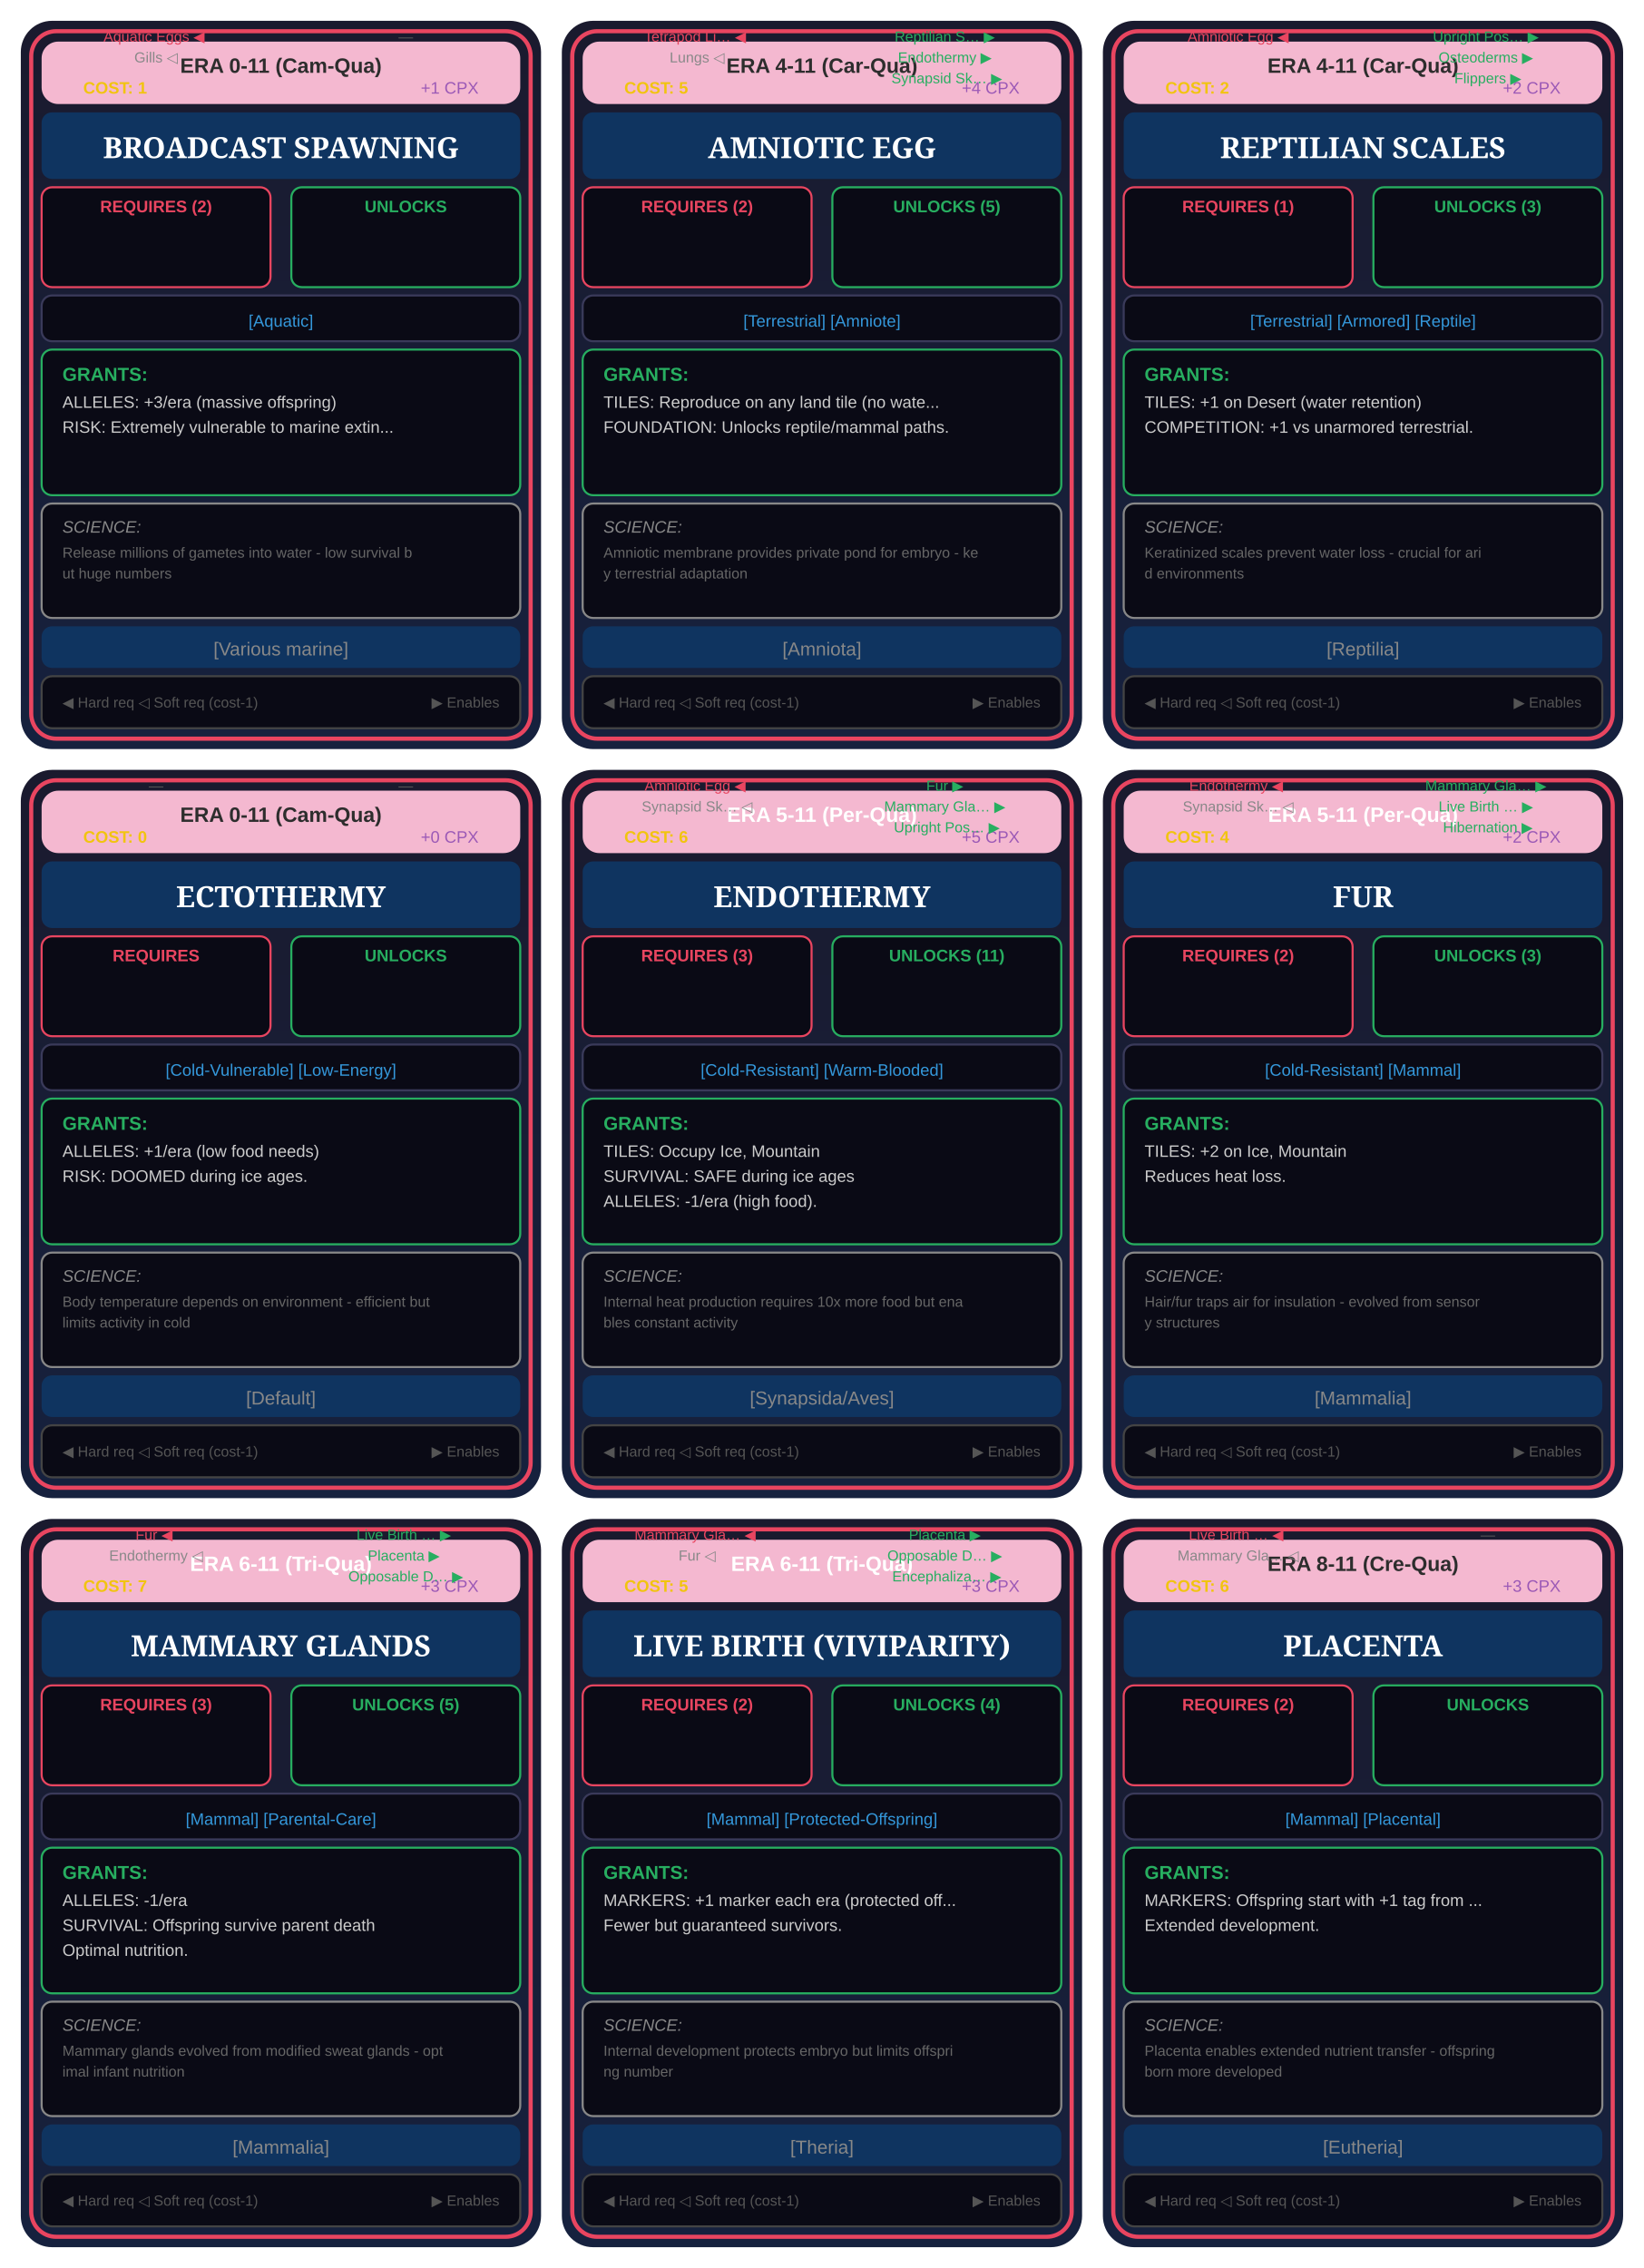
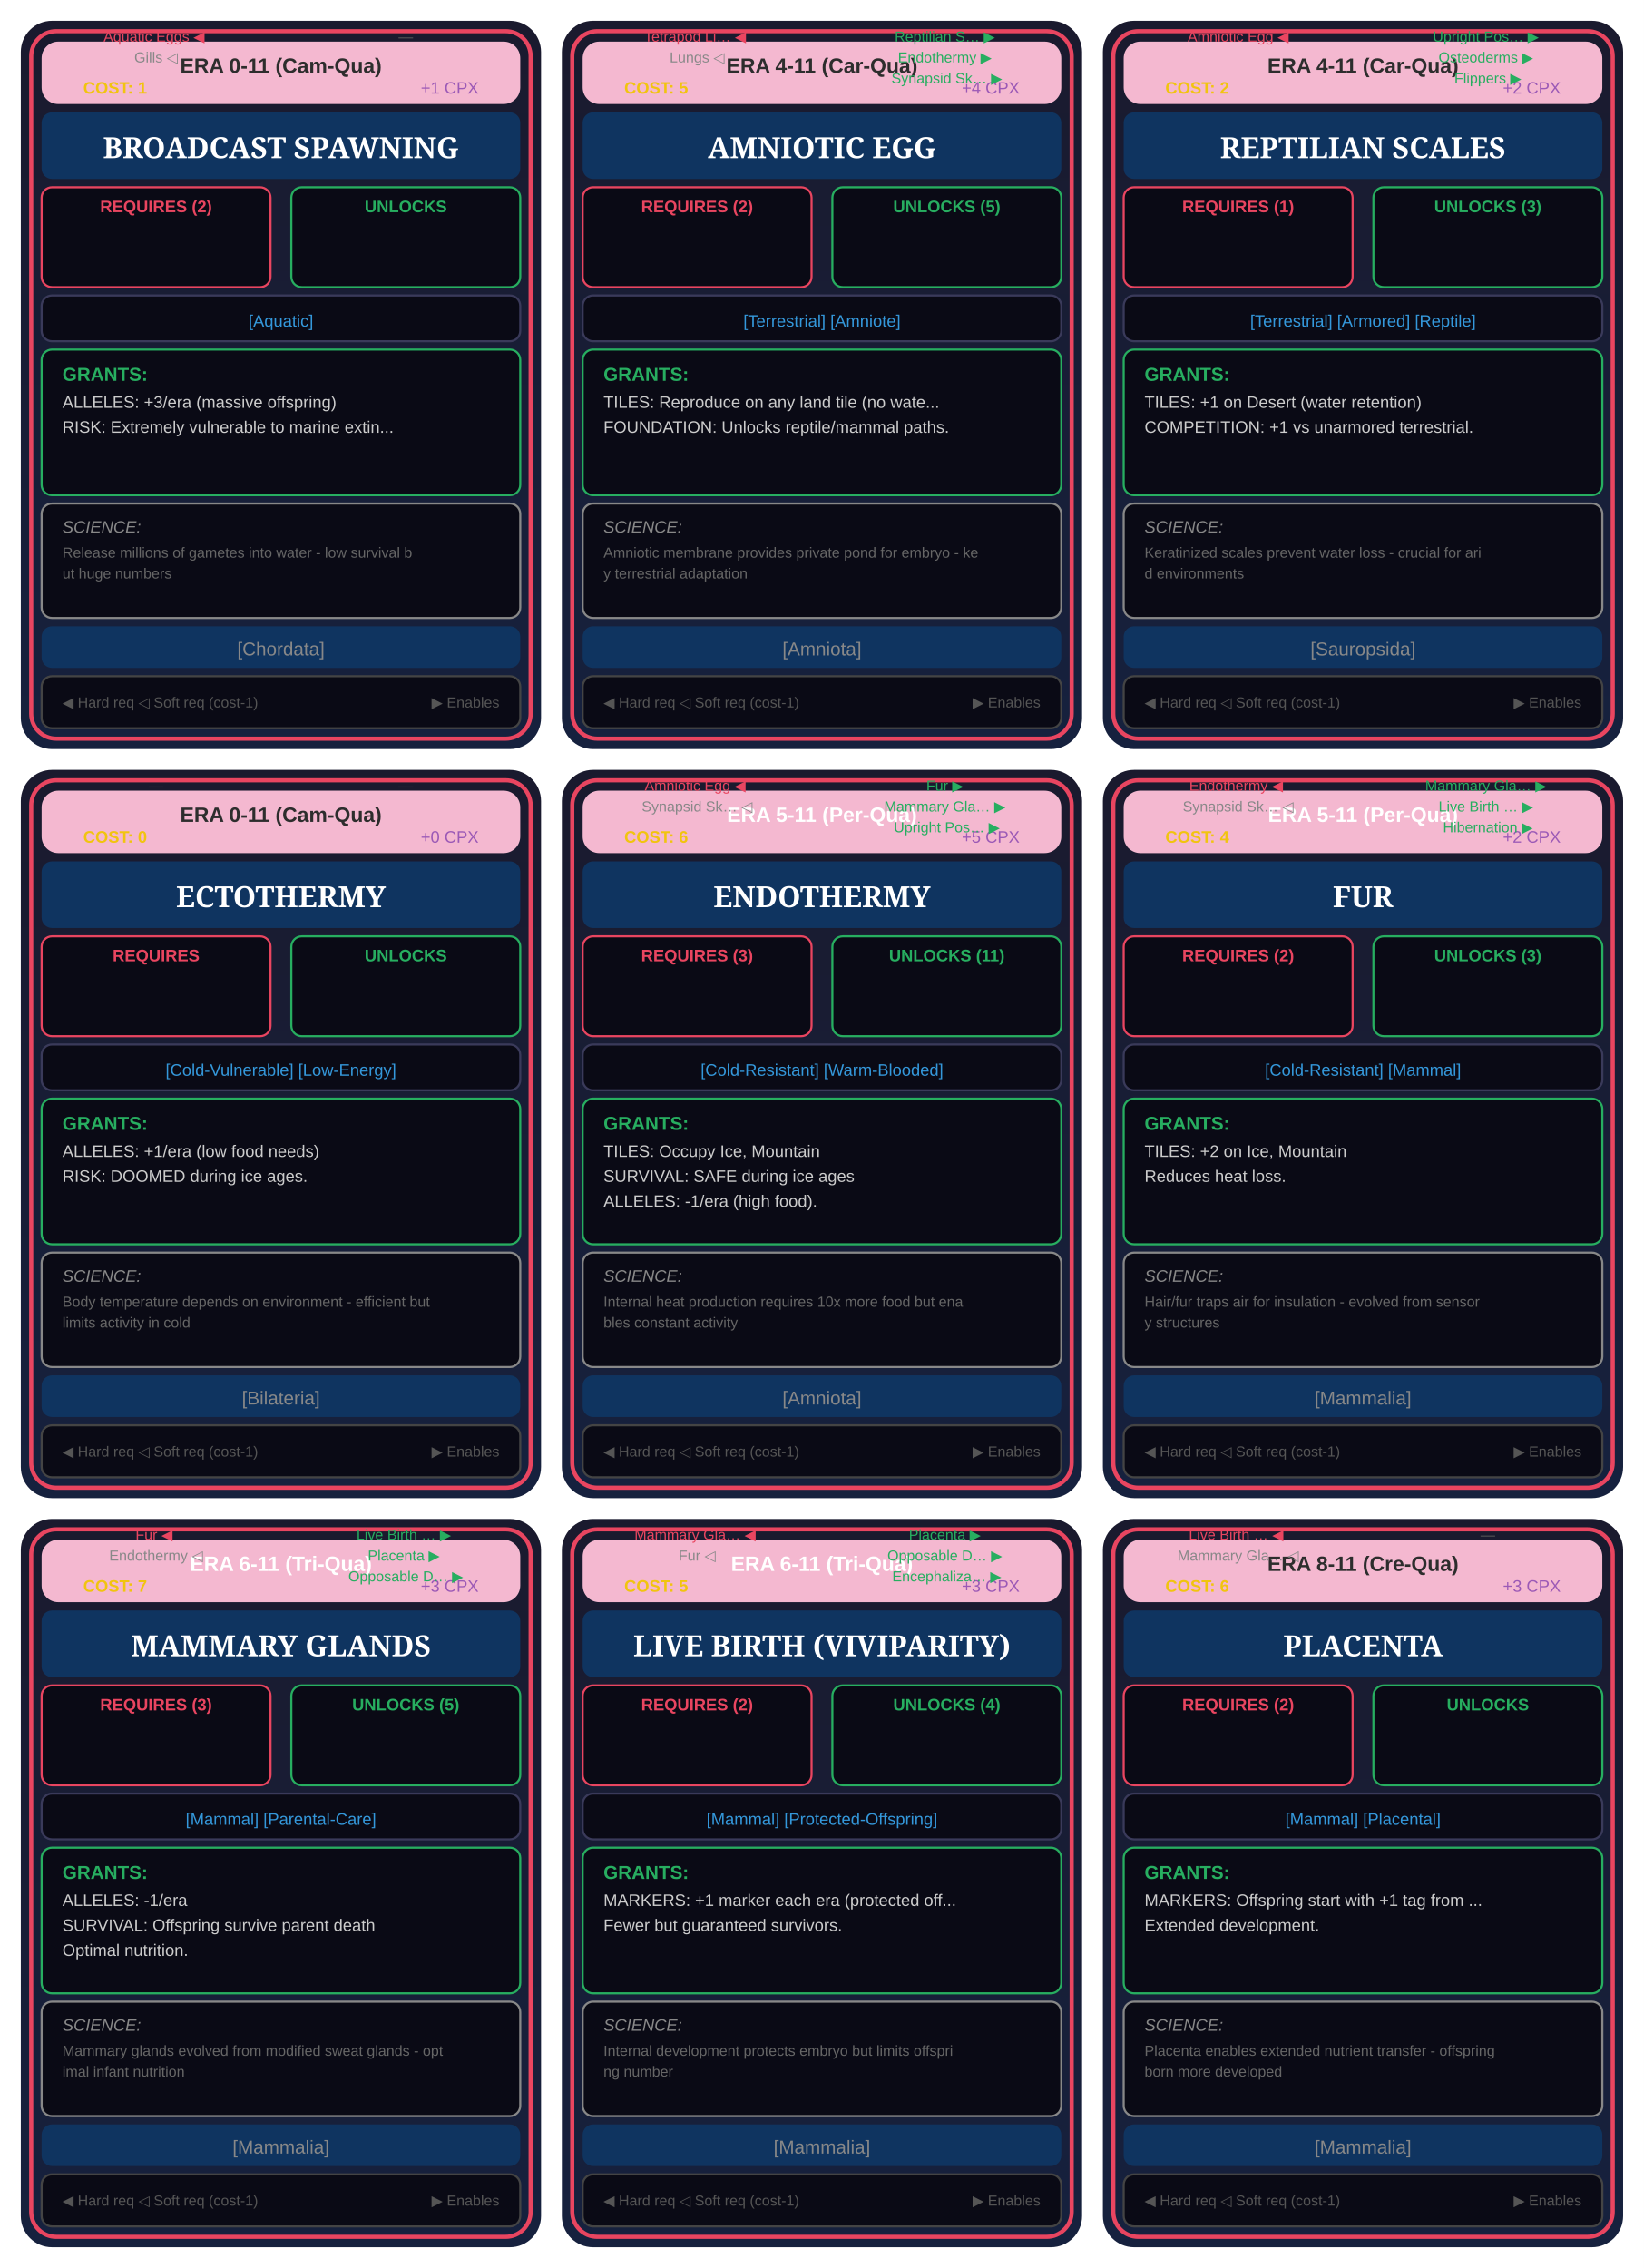
<svg xmlns="http://www.w3.org/2000/svg" viewBox="0 0 790 1090" width="790" height="1090">
  <rect width="790" height="1090" fill="#ffffff" />
  <g transform="translate(10, 10)">
    <defs>
      <linearGradient id="cardBg" x1="0%" y1="0%" x2="0%" y2="100%">
        <stop offset="0%" style="stop-color:#1a1a2e" />
        <stop offset="100%" style="stop-color:#16213e" />
      </linearGradient>
      <linearGradient id="eraGrad" x1="0%" y1="0%" x2="100%" y2="0%">
        <stop offset="0%" style="stop-color:#F4B8D0" />
        <stop offset="100%" style="stop-color:#F4B8D0" />
      </linearGradient>
    </defs>
    <rect width="250" height="350" fill="url(#cardBg)" rx="15" />
    <rect x="5" y="5" width="240" height="340" fill="none" stroke="#e94560" stroke-width="2" rx="12" />
    <rect x="10" y="10" width="230" height="30" fill="url(#eraGrad)" rx="8" />
    <text x="125" y="25" font-family="Arial" font-size="10" fill="#2d2d2d" text-anchor="middle" font-weight="bold">ERA 0-11 (Cam-Qua)</text>
    <text x="30" y="35" font-family="Arial" font-size="8" fill="#f1c40f" font-weight="bold">COST: 1</text>
    <text x="220" y="35" font-family="Arial" font-size="8" fill="#9b59b6" text-anchor="end">+1 CPX</text>
    <rect x="10" y="44" width="230" height="32" fill="#0f3460" rx="5" />
    <text x="125" y="66" font-family="Georgia" font-size="14" fill="#fff" text-anchor="middle" font-weight="bold">BROADCAST SPAWNING</text>
    <rect x="10" y="80" width="110" height="48" fill="#0a0a15" stroke="#e94560" rx="5" />
    <text x="65" y="92" font-family="Arial" font-size="8" fill="#e94560" text-anchor="middle" font-weight="bold">REQUIRES (2)</text>
    <text font-family="Arial" font-size="7" text-anchor="middle">
      <tspan x="65" dy="10" fill="#e94560">Aquatic Eggs ◀</tspan>
      <tspan x="65" dy="10" fill="#888">Gills ◁</tspan>
    </text>
    <rect x="130" y="80" width="110" height="48" fill="#0a0a15" stroke="#27ae60" rx="5" />
    <text x="185" y="92" font-family="Arial" font-size="8" fill="#27ae60" text-anchor="middle" font-weight="bold">UNLOCKS</text>
    <text font-family="Arial" font-size="7" text-anchor="middle">
      <tspan x="185" dy="10" fill="#555">—</tspan>
    </text>
    <rect x="10" y="132" width="230" height="22" fill="#0a0a15" stroke="#3a3a5a" rx="5" />
    <text x="125" y="147" font-family="Arial" font-size="8" fill="#3498db" text-anchor="middle">[Aquatic]</text>
    <rect x="10" y="158" width="230" height="70" fill="#0a0a15" stroke="#27ae60" rx="5" />
    <text x="20" y="173" font-family="Arial" font-size="9" fill="#27ae60" font-weight="bold">GRANTS:</text>
    <text x="20" y="186" font-family="Arial" font-size="8" fill="#ccc">ALLELES: +3/era (massive offspring)</text>
    <text x="20" y="198" font-family="Arial" font-size="8" fill="#ccc">RISK: Extremely vulnerable to marine extin...</text>
    <text x="20" y="210" font-family="Arial" font-size="8" fill="#ccc" />
    <rect x="10" y="232" width="230" height="55" fill="#0a0a15" stroke="#888" rx="5" />
    <text x="20" y="246" font-family="Arial" font-size="8" fill="#888" font-style="italic">SCIENCE:</text>
    <text x="20" y="258" font-family="Arial" font-size="7" fill="#666">Release millions of gametes into water - low survival b</text>
    <text x="20" y="268" font-family="Arial" font-size="7" fill="#666">ut huge numbers</text>
    <rect x="10" y="291" width="230" height="20" fill="#0f3460" rx="5" />
-     <text x="125" y="305" font-family="Arial" font-size="9" fill="#888" text-anchor="middle">[Various marine]</text>
+     <text x="125" y="305" font-family="Arial" font-size="9" fill="#888" text-anchor="middle">[Chordata]</text>
    <rect x="10" y="315" width="230" height="25" fill="#0a0a15" stroke="#444" rx="5" />
    <text x="20" y="330" font-family="Arial" font-size="7" fill="#555">◀ Hard req  ◁ Soft req (cost-1)</text>
    <text x="230" y="330" font-family="Arial" font-size="7" fill="#555" text-anchor="end">▶ Enables</text>
  </g>
  <g transform="translate(270, 10)">
    <defs>
      <linearGradient id="cardBg" x1="0%" y1="0%" x2="0%" y2="100%">
        <stop offset="0%" style="stop-color:#1a1a2e" />
        <stop offset="100%" style="stop-color:#16213e" />
      </linearGradient>
      <linearGradient id="eraGrad" x1="0%" y1="0%" x2="100%" y2="0%">
        <stop offset="0%" style="stop-color:#67A599" />
        <stop offset="100%" style="stop-color:#67A599" />
      </linearGradient>
    </defs>
    <rect width="250" height="350" fill="url(#cardBg)" rx="15" />
    <rect x="5" y="5" width="240" height="340" fill="none" stroke="#e94560" stroke-width="2" rx="12" />
    <rect x="10" y="10" width="230" height="30" fill="url(#eraGrad)" rx="8" />
    <text x="125" y="25" font-family="Arial" font-size="10" fill="#2d2d2d" text-anchor="middle" font-weight="bold">ERA 4-11 (Car-Qua)</text>
    <text x="30" y="35" font-family="Arial" font-size="8" fill="#f1c40f" font-weight="bold">COST: 5</text>
    <text x="220" y="35" font-family="Arial" font-size="8" fill="#9b59b6" text-anchor="end">+4 CPX</text>
    <rect x="10" y="44" width="230" height="32" fill="#0f3460" rx="5" />
    <text x="125" y="66" font-family="Georgia" font-size="14" fill="#fff" text-anchor="middle" font-weight="bold">AMNIOTIC EGG</text>
    <rect x="10" y="80" width="110" height="48" fill="#0a0a15" stroke="#e94560" rx="5" />
    <text x="65" y="92" font-family="Arial" font-size="8" fill="#e94560" text-anchor="middle" font-weight="bold">REQUIRES (2)</text>
    <text font-family="Arial" font-size="7" text-anchor="middle">
      <tspan x="65" dy="10" fill="#e94560">Tetrapod Li… ◀</tspan>
      <tspan x="65" dy="10" fill="#888">Lungs ◁</tspan>
    </text>
    <rect x="130" y="80" width="110" height="48" fill="#0a0a15" stroke="#27ae60" rx="5" />
    <text x="185" y="92" font-family="Arial" font-size="8" fill="#27ae60" text-anchor="middle" font-weight="bold">UNLOCKS (5)</text>
    <text font-family="Arial" font-size="7" text-anchor="middle">
      <tspan x="185" dy="10" fill="#27ae60">Reptilian S… ▶</tspan>
      <tspan x="185" dy="10" fill="#27ae60">Endothermy ▶</tspan>
      <tspan x="185" dy="10" fill="#27ae60">Synapsid Sk… ▶</tspan>
    </text>
    <rect x="10" y="132" width="230" height="22" fill="#0a0a15" stroke="#3a3a5a" rx="5" />
    <text x="125" y="147" font-family="Arial" font-size="8" fill="#3498db" text-anchor="middle">[Terrestrial] [Amniote]</text>
    <rect x="10" y="158" width="230" height="70" fill="#0a0a15" stroke="#27ae60" rx="5" />
    <text x="20" y="173" font-family="Arial" font-size="9" fill="#27ae60" font-weight="bold">GRANTS:</text>
    <text x="20" y="186" font-family="Arial" font-size="8" fill="#ccc">TILES: Reproduce on any land tile (no wate...</text>
    <text x="20" y="198" font-family="Arial" font-size="8" fill="#ccc">FOUNDATION: Unlocks reptile/mammal paths.</text>
    <text x="20" y="210" font-family="Arial" font-size="8" fill="#ccc" />
    <rect x="10" y="232" width="230" height="55" fill="#0a0a15" stroke="#888" rx="5" />
    <text x="20" y="246" font-family="Arial" font-size="8" fill="#888" font-style="italic">SCIENCE:</text>
    <text x="20" y="258" font-family="Arial" font-size="7" fill="#666">Amniotic membrane provides private pond for embryo - ke</text>
    <text x="20" y="268" font-family="Arial" font-size="7" fill="#666">y terrestrial adaptation</text>
    <rect x="10" y="291" width="230" height="20" fill="#0f3460" rx="5" />
    <text x="125" y="305" font-family="Arial" font-size="9" fill="#888" text-anchor="middle">[Amniota]</text>
    <rect x="10" y="315" width="230" height="25" fill="#0a0a15" stroke="#444" rx="5" />
    <text x="20" y="330" font-family="Arial" font-size="7" fill="#555">◀ Hard req  ◁ Soft req (cost-1)</text>
    <text x="230" y="330" font-family="Arial" font-size="7" fill="#555" text-anchor="end">▶ Enables</text>
  </g>
  <g transform="translate(530, 10)">
    <defs>
      <linearGradient id="cardBg" x1="0%" y1="0%" x2="0%" y2="100%">
        <stop offset="0%" style="stop-color:#1a1a2e" />
        <stop offset="100%" style="stop-color:#16213e" />
      </linearGradient>
      <linearGradient id="eraGrad" x1="0%" y1="0%" x2="100%" y2="0%">
        <stop offset="0%" style="stop-color:#67A599" />
        <stop offset="100%" style="stop-color:#67A599" />
      </linearGradient>
    </defs>
    <rect width="250" height="350" fill="url(#cardBg)" rx="15" />
    <rect x="5" y="5" width="240" height="340" fill="none" stroke="#e94560" stroke-width="2" rx="12" />
    <rect x="10" y="10" width="230" height="30" fill="url(#eraGrad)" rx="8" />
    <text x="125" y="25" font-family="Arial" font-size="10" fill="#2d2d2d" text-anchor="middle" font-weight="bold">ERA 4-11 (Car-Qua)</text>
    <text x="30" y="35" font-family="Arial" font-size="8" fill="#f1c40f" font-weight="bold">COST: 2</text>
    <text x="220" y="35" font-family="Arial" font-size="8" fill="#9b59b6" text-anchor="end">+2 CPX</text>
    <rect x="10" y="44" width="230" height="32" fill="#0f3460" rx="5" />
    <text x="125" y="66" font-family="Georgia" font-size="14" fill="#fff" text-anchor="middle" font-weight="bold">REPTILIAN SCALES</text>
    <rect x="10" y="80" width="110" height="48" fill="#0a0a15" stroke="#e94560" rx="5" />
    <text x="65" y="92" font-family="Arial" font-size="8" fill="#e94560" text-anchor="middle" font-weight="bold">REQUIRES (1)</text>
    <text font-family="Arial" font-size="7" text-anchor="middle">
      <tspan x="65" dy="10" fill="#e94560">Amniotic Egg ◀</tspan>
    </text>
    <rect x="130" y="80" width="110" height="48" fill="#0a0a15" stroke="#27ae60" rx="5" />
    <text x="185" y="92" font-family="Arial" font-size="8" fill="#27ae60" text-anchor="middle" font-weight="bold">UNLOCKS (3)</text>
    <text font-family="Arial" font-size="7" text-anchor="middle">
      <tspan x="185" dy="10" fill="#27ae60">Upright Pos… ▶</tspan>
      <tspan x="185" dy="10" fill="#27ae60">Osteoderms ▶</tspan>
      <tspan x="185" dy="10" fill="#27ae60">Flippers ▶</tspan>
    </text>
    <rect x="10" y="132" width="230" height="22" fill="#0a0a15" stroke="#3a3a5a" rx="5" />
    <text x="125" y="147" font-family="Arial" font-size="8" fill="#3498db" text-anchor="middle">[Terrestrial] [Armored] [Reptile]</text>
    <rect x="10" y="158" width="230" height="70" fill="#0a0a15" stroke="#27ae60" rx="5" />
    <text x="20" y="173" font-family="Arial" font-size="9" fill="#27ae60" font-weight="bold">GRANTS:</text>
    <text x="20" y="186" font-family="Arial" font-size="8" fill="#ccc">TILES: +1 on Desert (water retention)</text>
    <text x="20" y="198" font-family="Arial" font-size="8" fill="#ccc">COMPETITION: +1 vs unarmored terrestrial.</text>
    <text x="20" y="210" font-family="Arial" font-size="8" fill="#ccc" />
    <rect x="10" y="232" width="230" height="55" fill="#0a0a15" stroke="#888" rx="5" />
    <text x="20" y="246" font-family="Arial" font-size="8" fill="#888" font-style="italic">SCIENCE:</text>
    <text x="20" y="258" font-family="Arial" font-size="7" fill="#666">Keratinized scales prevent water loss - crucial for ari</text>
    <text x="20" y="268" font-family="Arial" font-size="7" fill="#666">d environments</text>
    <rect x="10" y="291" width="230" height="20" fill="#0f3460" rx="5" />
-     <text x="125" y="305" font-family="Arial" font-size="9" fill="#888" text-anchor="middle">[Reptilia]</text>
+     <text x="125" y="305" font-family="Arial" font-size="9" fill="#888" text-anchor="middle">[Sauropsida]</text>
    <rect x="10" y="315" width="230" height="25" fill="#0a0a15" stroke="#444" rx="5" />
    <text x="20" y="330" font-family="Arial" font-size="7" fill="#555">◀ Hard req  ◁ Soft req (cost-1)</text>
    <text x="230" y="330" font-family="Arial" font-size="7" fill="#555" text-anchor="end">▶ Enables</text>
  </g>
  <g transform="translate(10, 370)">
    <defs>
      <linearGradient id="cardBg" x1="0%" y1="0%" x2="0%" y2="100%">
        <stop offset="0%" style="stop-color:#1a1a2e" />
        <stop offset="100%" style="stop-color:#16213e" />
      </linearGradient>
      <linearGradient id="eraGrad" x1="0%" y1="0%" x2="100%" y2="0%">
        <stop offset="0%" style="stop-color:#F4B8D0" />
        <stop offset="100%" style="stop-color:#F4B8D0" />
      </linearGradient>
    </defs>
    <rect width="250" height="350" fill="url(#cardBg)" rx="15" />
    <rect x="5" y="5" width="240" height="340" fill="none" stroke="#e94560" stroke-width="2" rx="12" />
    <rect x="10" y="10" width="230" height="30" fill="url(#eraGrad)" rx="8" />
    <text x="125" y="25" font-family="Arial" font-size="10" fill="#2d2d2d" text-anchor="middle" font-weight="bold">ERA 0-11 (Cam-Qua)</text>
    <text x="30" y="35" font-family="Arial" font-size="8" fill="#f1c40f" font-weight="bold">COST: 0</text>
    <text x="220" y="35" font-family="Arial" font-size="8" fill="#9b59b6" text-anchor="end">+0 CPX</text>
    <rect x="10" y="44" width="230" height="32" fill="#0f3460" rx="5" />
    <text x="125" y="66" font-family="Georgia" font-size="14" fill="#fff" text-anchor="middle" font-weight="bold">ECTOTHERMY</text>
    <rect x="10" y="80" width="110" height="48" fill="#0a0a15" stroke="#e94560" rx="5" />
    <text x="65" y="92" font-family="Arial" font-size="8" fill="#e94560" text-anchor="middle" font-weight="bold">REQUIRES</text>
    <text font-family="Arial" font-size="7" text-anchor="middle">
      <tspan x="65" dy="10" fill="#555">—</tspan>
    </text>
    <rect x="130" y="80" width="110" height="48" fill="#0a0a15" stroke="#27ae60" rx="5" />
    <text x="185" y="92" font-family="Arial" font-size="8" fill="#27ae60" text-anchor="middle" font-weight="bold">UNLOCKS</text>
    <text font-family="Arial" font-size="7" text-anchor="middle">
      <tspan x="185" dy="10" fill="#555">—</tspan>
    </text>
    <rect x="10" y="132" width="230" height="22" fill="#0a0a15" stroke="#3a3a5a" rx="5" />
    <text x="125" y="147" font-family="Arial" font-size="8" fill="#3498db" text-anchor="middle">[Cold-Vulnerable] [Low-Energy]</text>
    <rect x="10" y="158" width="230" height="70" fill="#0a0a15" stroke="#27ae60" rx="5" />
    <text x="20" y="173" font-family="Arial" font-size="9" fill="#27ae60" font-weight="bold">GRANTS:</text>
    <text x="20" y="186" font-family="Arial" font-size="8" fill="#ccc">ALLELES: +1/era (low food needs)</text>
    <text x="20" y="198" font-family="Arial" font-size="8" fill="#ccc">RISK: DOOMED during ice ages.</text>
    <text x="20" y="210" font-family="Arial" font-size="8" fill="#ccc" />
    <rect x="10" y="232" width="230" height="55" fill="#0a0a15" stroke="#888" rx="5" />
    <text x="20" y="246" font-family="Arial" font-size="8" fill="#888" font-style="italic">SCIENCE:</text>
    <text x="20" y="258" font-family="Arial" font-size="7" fill="#666">Body temperature depends on environment - efficient but</text>
    <text x="20" y="268" font-family="Arial" font-size="7" fill="#666"> limits activity in cold</text>
    <rect x="10" y="291" width="230" height="20" fill="#0f3460" rx="5" />
-     <text x="125" y="305" font-family="Arial" font-size="9" fill="#888" text-anchor="middle">[Default]</text>
+     <text x="125" y="305" font-family="Arial" font-size="9" fill="#888" text-anchor="middle">[Bilateria]</text>
    <rect x="10" y="315" width="230" height="25" fill="#0a0a15" stroke="#444" rx="5" />
    <text x="20" y="330" font-family="Arial" font-size="7" fill="#555">◀ Hard req  ◁ Soft req (cost-1)</text>
    <text x="230" y="330" font-family="Arial" font-size="7" fill="#555" text-anchor="end">▶ Enables</text>
  </g>
  <g transform="translate(270, 370)">
    <defs>
      <linearGradient id="cardBg" x1="0%" y1="0%" x2="0%" y2="100%">
        <stop offset="0%" style="stop-color:#1a1a2e" />
        <stop offset="100%" style="stop-color:#16213e" />
      </linearGradient>
      <linearGradient id="eraGrad" x1="0%" y1="0%" x2="100%" y2="0%">
        <stop offset="0%" style="stop-color:#F04028" />
        <stop offset="100%" style="stop-color:#F04028" />
      </linearGradient>
    </defs>
    <rect width="250" height="350" fill="url(#cardBg)" rx="15" />
    <rect x="5" y="5" width="240" height="340" fill="none" stroke="#e94560" stroke-width="2" rx="12" />
    <rect x="10" y="10" width="230" height="30" fill="url(#eraGrad)" rx="8" />
    <text x="125" y="25" font-family="Arial" font-size="10" fill="#ffffff" text-anchor="middle" font-weight="bold">ERA 5-11 (Per-Qua)</text>
    <text x="30" y="35" font-family="Arial" font-size="8" fill="#f1c40f" font-weight="bold">COST: 6</text>
    <text x="220" y="35" font-family="Arial" font-size="8" fill="#9b59b6" text-anchor="end">+5 CPX</text>
    <rect x="10" y="44" width="230" height="32" fill="#0f3460" rx="5" />
    <text x="125" y="66" font-family="Georgia" font-size="14" fill="#fff" text-anchor="middle" font-weight="bold">ENDOTHERMY</text>
    <rect x="10" y="80" width="110" height="48" fill="#0a0a15" stroke="#e94560" rx="5" />
    <text x="65" y="92" font-family="Arial" font-size="8" fill="#e94560" text-anchor="middle" font-weight="bold">REQUIRES (3)</text>
    <text font-family="Arial" font-size="7" text-anchor="middle">
      <tspan x="65" dy="10" fill="#e94560">Amniotic Egg ◀</tspan>
      <tspan x="65" dy="10" fill="#888">Synapsid Sk… ◁</tspan>
    </text>
    <rect x="130" y="80" width="110" height="48" fill="#0a0a15" stroke="#27ae60" rx="5" />
    <text x="185" y="92" font-family="Arial" font-size="8" fill="#27ae60" text-anchor="middle" font-weight="bold">UNLOCKS (11)</text>
    <text font-family="Arial" font-size="7" text-anchor="middle">
      <tspan x="185" dy="10" fill="#27ae60">Fur ▶</tspan>
      <tspan x="185" dy="10" fill="#27ae60">Mammary Gla… ▶</tspan>
      <tspan x="185" dy="10" fill="#27ae60">Upright Pos… ▶</tspan>
    </text>
    <rect x="10" y="132" width="230" height="22" fill="#0a0a15" stroke="#3a3a5a" rx="5" />
    <text x="125" y="147" font-family="Arial" font-size="8" fill="#3498db" text-anchor="middle">[Cold-Resistant] [Warm-Blooded]</text>
    <rect x="10" y="158" width="230" height="70" fill="#0a0a15" stroke="#27ae60" rx="5" />
    <text x="20" y="173" font-family="Arial" font-size="9" fill="#27ae60" font-weight="bold">GRANTS:</text>
    <text x="20" y="186" font-family="Arial" font-size="8" fill="#ccc">TILES: Occupy Ice, Mountain</text>
    <text x="20" y="198" font-family="Arial" font-size="8" fill="#ccc">SURVIVAL: SAFE during ice ages</text>
    <text x="20" y="210" font-family="Arial" font-size="8" fill="#ccc">ALLELES: -1/era (high food).</text>
    <rect x="10" y="232" width="230" height="55" fill="#0a0a15" stroke="#888" rx="5" />
    <text x="20" y="246" font-family="Arial" font-size="8" fill="#888" font-style="italic">SCIENCE:</text>
    <text x="20" y="258" font-family="Arial" font-size="7" fill="#666">Internal heat production requires 10x more food but ena</text>
    <text x="20" y="268" font-family="Arial" font-size="7" fill="#666">bles constant activity</text>
    <rect x="10" y="291" width="230" height="20" fill="#0f3460" rx="5" />
-     <text x="125" y="305" font-family="Arial" font-size="9" fill="#888" text-anchor="middle">[Synapsida/Aves]</text>
+     <text x="125" y="305" font-family="Arial" font-size="9" fill="#888" text-anchor="middle">[Amniota]</text>
    <rect x="10" y="315" width="230" height="25" fill="#0a0a15" stroke="#444" rx="5" />
    <text x="20" y="330" font-family="Arial" font-size="7" fill="#555">◀ Hard req  ◁ Soft req (cost-1)</text>
    <text x="230" y="330" font-family="Arial" font-size="7" fill="#555" text-anchor="end">▶ Enables</text>
  </g>
  <g transform="translate(530, 370)">
    <defs>
      <linearGradient id="cardBg" x1="0%" y1="0%" x2="0%" y2="100%">
        <stop offset="0%" style="stop-color:#1a1a2e" />
        <stop offset="100%" style="stop-color:#16213e" />
      </linearGradient>
      <linearGradient id="eraGrad" x1="0%" y1="0%" x2="100%" y2="0%">
        <stop offset="0%" style="stop-color:#F04028" />
        <stop offset="100%" style="stop-color:#F04028" />
      </linearGradient>
    </defs>
    <rect width="250" height="350" fill="url(#cardBg)" rx="15" />
    <rect x="5" y="5" width="240" height="340" fill="none" stroke="#e94560" stroke-width="2" rx="12" />
    <rect x="10" y="10" width="230" height="30" fill="url(#eraGrad)" rx="8" />
    <text x="125" y="25" font-family="Arial" font-size="10" fill="#ffffff" text-anchor="middle" font-weight="bold">ERA 5-11 (Per-Qua)</text>
    <text x="30" y="35" font-family="Arial" font-size="8" fill="#f1c40f" font-weight="bold">COST: 4</text>
    <text x="220" y="35" font-family="Arial" font-size="8" fill="#9b59b6" text-anchor="end">+2 CPX</text>
    <rect x="10" y="44" width="230" height="32" fill="#0f3460" rx="5" />
    <text x="125" y="66" font-family="Georgia" font-size="14" fill="#fff" text-anchor="middle" font-weight="bold">FUR</text>
    <rect x="10" y="80" width="110" height="48" fill="#0a0a15" stroke="#e94560" rx="5" />
    <text x="65" y="92" font-family="Arial" font-size="8" fill="#e94560" text-anchor="middle" font-weight="bold">REQUIRES (2)</text>
    <text font-family="Arial" font-size="7" text-anchor="middle">
      <tspan x="65" dy="10" fill="#e94560">Endothermy ◀</tspan>
      <tspan x="65" dy="10" fill="#888">Synapsid Sk… ◁</tspan>
    </text>
    <rect x="130" y="80" width="110" height="48" fill="#0a0a15" stroke="#27ae60" rx="5" />
    <text x="185" y="92" font-family="Arial" font-size="8" fill="#27ae60" text-anchor="middle" font-weight="bold">UNLOCKS (3)</text>
    <text font-family="Arial" font-size="7" text-anchor="middle">
      <tspan x="185" dy="10" fill="#27ae60">Mammary Gla… ▶</tspan>
      <tspan x="185" dy="10" fill="#27ae60">Live Birth … ▶</tspan>
      <tspan x="185" dy="10" fill="#27ae60">Hibernation ▶</tspan>
    </text>
    <rect x="10" y="132" width="230" height="22" fill="#0a0a15" stroke="#3a3a5a" rx="5" />
    <text x="125" y="147" font-family="Arial" font-size="8" fill="#3498db" text-anchor="middle">[Cold-Resistant] [Mammal]</text>
    <rect x="10" y="158" width="230" height="70" fill="#0a0a15" stroke="#27ae60" rx="5" />
    <text x="20" y="173" font-family="Arial" font-size="9" fill="#27ae60" font-weight="bold">GRANTS:</text>
    <text x="20" y="186" font-family="Arial" font-size="8" fill="#ccc">TILES: +2 on Ice, Mountain</text>
    <text x="20" y="198" font-family="Arial" font-size="8" fill="#ccc">Reduces heat loss.</text>
    <text x="20" y="210" font-family="Arial" font-size="8" fill="#ccc" />
    <rect x="10" y="232" width="230" height="55" fill="#0a0a15" stroke="#888" rx="5" />
    <text x="20" y="246" font-family="Arial" font-size="8" fill="#888" font-style="italic">SCIENCE:</text>
    <text x="20" y="258" font-family="Arial" font-size="7" fill="#666">Hair/fur traps air for insulation - evolved from sensor</text>
    <text x="20" y="268" font-family="Arial" font-size="7" fill="#666">y structures</text>
    <rect x="10" y="291" width="230" height="20" fill="#0f3460" rx="5" />
    <text x="125" y="305" font-family="Arial" font-size="9" fill="#888" text-anchor="middle">[Mammalia]</text>
    <rect x="10" y="315" width="230" height="25" fill="#0a0a15" stroke="#444" rx="5" />
    <text x="20" y="330" font-family="Arial" font-size="7" fill="#555">◀ Hard req  ◁ Soft req (cost-1)</text>
    <text x="230" y="330" font-family="Arial" font-size="7" fill="#555" text-anchor="end">▶ Enables</text>
  </g>
  <g transform="translate(10, 730)">
    <defs>
      <linearGradient id="cardBg" x1="0%" y1="0%" x2="0%" y2="100%">
        <stop offset="0%" style="stop-color:#1a1a2e" />
        <stop offset="100%" style="stop-color:#16213e" />
      </linearGradient>
      <linearGradient id="eraGrad" x1="0%" y1="0%" x2="100%" y2="0%">
        <stop offset="0%" style="stop-color:#812B92" />
        <stop offset="100%" style="stop-color:#812B92" />
      </linearGradient>
    </defs>
    <rect width="250" height="350" fill="url(#cardBg)" rx="15" />
    <rect x="5" y="5" width="240" height="340" fill="none" stroke="#e94560" stroke-width="2" rx="12" />
    <rect x="10" y="10" width="230" height="30" fill="url(#eraGrad)" rx="8" />
    <text x="125" y="25" font-family="Arial" font-size="10" fill="#ffffff" text-anchor="middle" font-weight="bold">ERA 6-11 (Tri-Qua)</text>
    <text x="30" y="35" font-family="Arial" font-size="8" fill="#f1c40f" font-weight="bold">COST: 7</text>
    <text x="220" y="35" font-family="Arial" font-size="8" fill="#9b59b6" text-anchor="end">+3 CPX</text>
    <rect x="10" y="44" width="230" height="32" fill="#0f3460" rx="5" />
    <text x="125" y="66" font-family="Georgia" font-size="14" fill="#fff" text-anchor="middle" font-weight="bold">MAMMARY GLANDS</text>
    <rect x="10" y="80" width="110" height="48" fill="#0a0a15" stroke="#e94560" rx="5" />
    <text x="65" y="92" font-family="Arial" font-size="8" fill="#e94560" text-anchor="middle" font-weight="bold">REQUIRES (3)</text>
    <text font-family="Arial" font-size="7" text-anchor="middle">
      <tspan x="65" dy="10" fill="#e94560">Fur ◀</tspan>
      <tspan x="65" dy="10" fill="#888">Endothermy ◁</tspan>
    </text>
    <rect x="130" y="80" width="110" height="48" fill="#0a0a15" stroke="#27ae60" rx="5" />
    <text x="185" y="92" font-family="Arial" font-size="8" fill="#27ae60" text-anchor="middle" font-weight="bold">UNLOCKS (5)</text>
    <text font-family="Arial" font-size="7" text-anchor="middle">
      <tspan x="185" dy="10" fill="#27ae60">Live Birth … ▶</tspan>
      <tspan x="185" dy="10" fill="#27ae60">Placenta ▶</tspan>
      <tspan x="185" dy="10" fill="#27ae60">Opposable D… ▶</tspan>
    </text>
    <rect x="10" y="132" width="230" height="22" fill="#0a0a15" stroke="#3a3a5a" rx="5" />
    <text x="125" y="147" font-family="Arial" font-size="8" fill="#3498db" text-anchor="middle">[Mammal] [Parental-Care]</text>
    <rect x="10" y="158" width="230" height="70" fill="#0a0a15" stroke="#27ae60" rx="5" />
    <text x="20" y="173" font-family="Arial" font-size="9" fill="#27ae60" font-weight="bold">GRANTS:</text>
    <text x="20" y="186" font-family="Arial" font-size="8" fill="#ccc">ALLELES: -1/era</text>
    <text x="20" y="198" font-family="Arial" font-size="8" fill="#ccc">SURVIVAL: Offspring survive parent death</text>
    <text x="20" y="210" font-family="Arial" font-size="8" fill="#ccc">Optimal nutrition.</text>
    <rect x="10" y="232" width="230" height="55" fill="#0a0a15" stroke="#888" rx="5" />
    <text x="20" y="246" font-family="Arial" font-size="8" fill="#888" font-style="italic">SCIENCE:</text>
    <text x="20" y="258" font-family="Arial" font-size="7" fill="#666">Mammary glands evolved from modified sweat glands - opt</text>
    <text x="20" y="268" font-family="Arial" font-size="7" fill="#666">imal infant nutrition</text>
    <rect x="10" y="291" width="230" height="20" fill="#0f3460" rx="5" />
    <text x="125" y="305" font-family="Arial" font-size="9" fill="#888" text-anchor="middle">[Mammalia]</text>
    <rect x="10" y="315" width="230" height="25" fill="#0a0a15" stroke="#444" rx="5" />
    <text x="20" y="330" font-family="Arial" font-size="7" fill="#555">◀ Hard req  ◁ Soft req (cost-1)</text>
    <text x="230" y="330" font-family="Arial" font-size="7" fill="#555" text-anchor="end">▶ Enables</text>
  </g>
  <g transform="translate(270, 730)">
    <defs>
      <linearGradient id="cardBg" x1="0%" y1="0%" x2="0%" y2="100%">
        <stop offset="0%" style="stop-color:#1a1a2e" />
        <stop offset="100%" style="stop-color:#16213e" />
      </linearGradient>
      <linearGradient id="eraGrad" x1="0%" y1="0%" x2="100%" y2="0%">
        <stop offset="0%" style="stop-color:#812B92" />
        <stop offset="100%" style="stop-color:#812B92" />
      </linearGradient>
    </defs>
    <rect width="250" height="350" fill="url(#cardBg)" rx="15" />
    <rect x="5" y="5" width="240" height="340" fill="none" stroke="#e94560" stroke-width="2" rx="12" />
    <rect x="10" y="10" width="230" height="30" fill="url(#eraGrad)" rx="8" />
    <text x="125" y="25" font-family="Arial" font-size="10" fill="#ffffff" text-anchor="middle" font-weight="bold">ERA 6-11 (Tri-Qua)</text>
    <text x="30" y="35" font-family="Arial" font-size="8" fill="#f1c40f" font-weight="bold">COST: 5</text>
    <text x="220" y="35" font-family="Arial" font-size="8" fill="#9b59b6" text-anchor="end">+3 CPX</text>
    <rect x="10" y="44" width="230" height="32" fill="#0f3460" rx="5" />
    <text x="125" y="66" font-family="Georgia" font-size="14" fill="#fff" text-anchor="middle" font-weight="bold">LIVE BIRTH (VIVIPARITY)</text>
    <rect x="10" y="80" width="110" height="48" fill="#0a0a15" stroke="#e94560" rx="5" />
    <text x="65" y="92" font-family="Arial" font-size="8" fill="#e94560" text-anchor="middle" font-weight="bold">REQUIRES (2)</text>
    <text font-family="Arial" font-size="7" text-anchor="middle">
      <tspan x="65" dy="10" fill="#e94560">Mammary Gla… ◀</tspan>
      <tspan x="65" dy="10" fill="#888">Fur ◁</tspan>
    </text>
    <rect x="130" y="80" width="110" height="48" fill="#0a0a15" stroke="#27ae60" rx="5" />
    <text x="185" y="92" font-family="Arial" font-size="8" fill="#27ae60" text-anchor="middle" font-weight="bold">UNLOCKS (4)</text>
    <text font-family="Arial" font-size="7" text-anchor="middle">
      <tspan x="185" dy="10" fill="#27ae60">Placenta ▶</tspan>
      <tspan x="185" dy="10" fill="#27ae60">Opposable D… ▶</tspan>
      <tspan x="185" dy="10" fill="#27ae60">Encephaliza… ▶</tspan>
    </text>
    <rect x="10" y="132" width="230" height="22" fill="#0a0a15" stroke="#3a3a5a" rx="5" />
    <text x="125" y="147" font-family="Arial" font-size="8" fill="#3498db" text-anchor="middle">[Mammal] [Protected-Offspring]</text>
    <rect x="10" y="158" width="230" height="70" fill="#0a0a15" stroke="#27ae60" rx="5" />
    <text x="20" y="173" font-family="Arial" font-size="9" fill="#27ae60" font-weight="bold">GRANTS:</text>
    <text x="20" y="186" font-family="Arial" font-size="8" fill="#ccc">MARKERS: +1 marker each era (protected off...</text>
    <text x="20" y="198" font-family="Arial" font-size="8" fill="#ccc">Fewer but guaranteed survivors.</text>
    <text x="20" y="210" font-family="Arial" font-size="8" fill="#ccc" />
    <rect x="10" y="232" width="230" height="55" fill="#0a0a15" stroke="#888" rx="5" />
    <text x="20" y="246" font-family="Arial" font-size="8" fill="#888" font-style="italic">SCIENCE:</text>
    <text x="20" y="258" font-family="Arial" font-size="7" fill="#666">Internal development protects embryo but limits offspri</text>
    <text x="20" y="268" font-family="Arial" font-size="7" fill="#666">ng number</text>
    <rect x="10" y="291" width="230" height="20" fill="#0f3460" rx="5" />
-     <text x="125" y="305" font-family="Arial" font-size="9" fill="#888" text-anchor="middle">[Theria]</text>
+     <text x="125" y="305" font-family="Arial" font-size="9" fill="#888" text-anchor="middle">[Mammalia]</text>
    <rect x="10" y="315" width="230" height="25" fill="#0a0a15" stroke="#444" rx="5" />
    <text x="20" y="330" font-family="Arial" font-size="7" fill="#555">◀ Hard req  ◁ Soft req (cost-1)</text>
    <text x="230" y="330" font-family="Arial" font-size="7" fill="#555" text-anchor="end">▶ Enables</text>
  </g>
  <g transform="translate(530, 730)">
    <defs>
      <linearGradient id="cardBg" x1="0%" y1="0%" x2="0%" y2="100%">
        <stop offset="0%" style="stop-color:#1a1a2e" />
        <stop offset="100%" style="stop-color:#16213e" />
      </linearGradient>
      <linearGradient id="eraGrad" x1="0%" y1="0%" x2="100%" y2="0%">
        <stop offset="0%" style="stop-color:#7FC64E" />
        <stop offset="100%" style="stop-color:#7FC64E" />
      </linearGradient>
    </defs>
    <rect width="250" height="350" fill="url(#cardBg)" rx="15" />
    <rect x="5" y="5" width="240" height="340" fill="none" stroke="#e94560" stroke-width="2" rx="12" />
    <rect x="10" y="10" width="230" height="30" fill="url(#eraGrad)" rx="8" />
    <text x="125" y="25" font-family="Arial" font-size="10" fill="#2d2d2d" text-anchor="middle" font-weight="bold">ERA 8-11 (Cre-Qua)</text>
    <text x="30" y="35" font-family="Arial" font-size="8" fill="#f1c40f" font-weight="bold">COST: 6</text>
    <text x="220" y="35" font-family="Arial" font-size="8" fill="#9b59b6" text-anchor="end">+3 CPX</text>
    <rect x="10" y="44" width="230" height="32" fill="#0f3460" rx="5" />
    <text x="125" y="66" font-family="Georgia" font-size="14" fill="#fff" text-anchor="middle" font-weight="bold">PLACENTA</text>
    <rect x="10" y="80" width="110" height="48" fill="#0a0a15" stroke="#e94560" rx="5" />
    <text x="65" y="92" font-family="Arial" font-size="8" fill="#e94560" text-anchor="middle" font-weight="bold">REQUIRES (2)</text>
    <text font-family="Arial" font-size="7" text-anchor="middle">
      <tspan x="65" dy="10" fill="#e94560">Live Birth … ◀</tspan>
      <tspan x="65" dy="10" fill="#888">Mammary Gla… ◁</tspan>
    </text>
    <rect x="130" y="80" width="110" height="48" fill="#0a0a15" stroke="#27ae60" rx="5" />
    <text x="185" y="92" font-family="Arial" font-size="8" fill="#27ae60" text-anchor="middle" font-weight="bold">UNLOCKS</text>
    <text font-family="Arial" font-size="7" text-anchor="middle">
      <tspan x="185" dy="10" fill="#555">—</tspan>
    </text>
    <rect x="10" y="132" width="230" height="22" fill="#0a0a15" stroke="#3a3a5a" rx="5" />
    <text x="125" y="147" font-family="Arial" font-size="8" fill="#3498db" text-anchor="middle">[Mammal] [Placental]</text>
    <rect x="10" y="158" width="230" height="70" fill="#0a0a15" stroke="#27ae60" rx="5" />
    <text x="20" y="173" font-family="Arial" font-size="9" fill="#27ae60" font-weight="bold">GRANTS:</text>
    <text x="20" y="186" font-family="Arial" font-size="8" fill="#ccc">MARKERS: Offspring start with +1 tag from ...</text>
    <text x="20" y="198" font-family="Arial" font-size="8" fill="#ccc">Extended development.</text>
    <text x="20" y="210" font-family="Arial" font-size="8" fill="#ccc" />
    <rect x="10" y="232" width="230" height="55" fill="#0a0a15" stroke="#888" rx="5" />
    <text x="20" y="246" font-family="Arial" font-size="8" fill="#888" font-style="italic">SCIENCE:</text>
    <text x="20" y="258" font-family="Arial" font-size="7" fill="#666">Placenta enables extended nutrient transfer - offspring</text>
    <text x="20" y="268" font-family="Arial" font-size="7" fill="#666"> born more developed</text>
    <rect x="10" y="291" width="230" height="20" fill="#0f3460" rx="5" />
-     <text x="125" y="305" font-family="Arial" font-size="9" fill="#888" text-anchor="middle">[Eutheria]</text>
+     <text x="125" y="305" font-family="Arial" font-size="9" fill="#888" text-anchor="middle">[Mammalia]</text>
    <rect x="10" y="315" width="230" height="25" fill="#0a0a15" stroke="#444" rx="5" />
    <text x="20" y="330" font-family="Arial" font-size="7" fill="#555">◀ Hard req  ◁ Soft req (cost-1)</text>
    <text x="230" y="330" font-family="Arial" font-size="7" fill="#555" text-anchor="end">▶ Enables</text>
  </g>
</svg>
